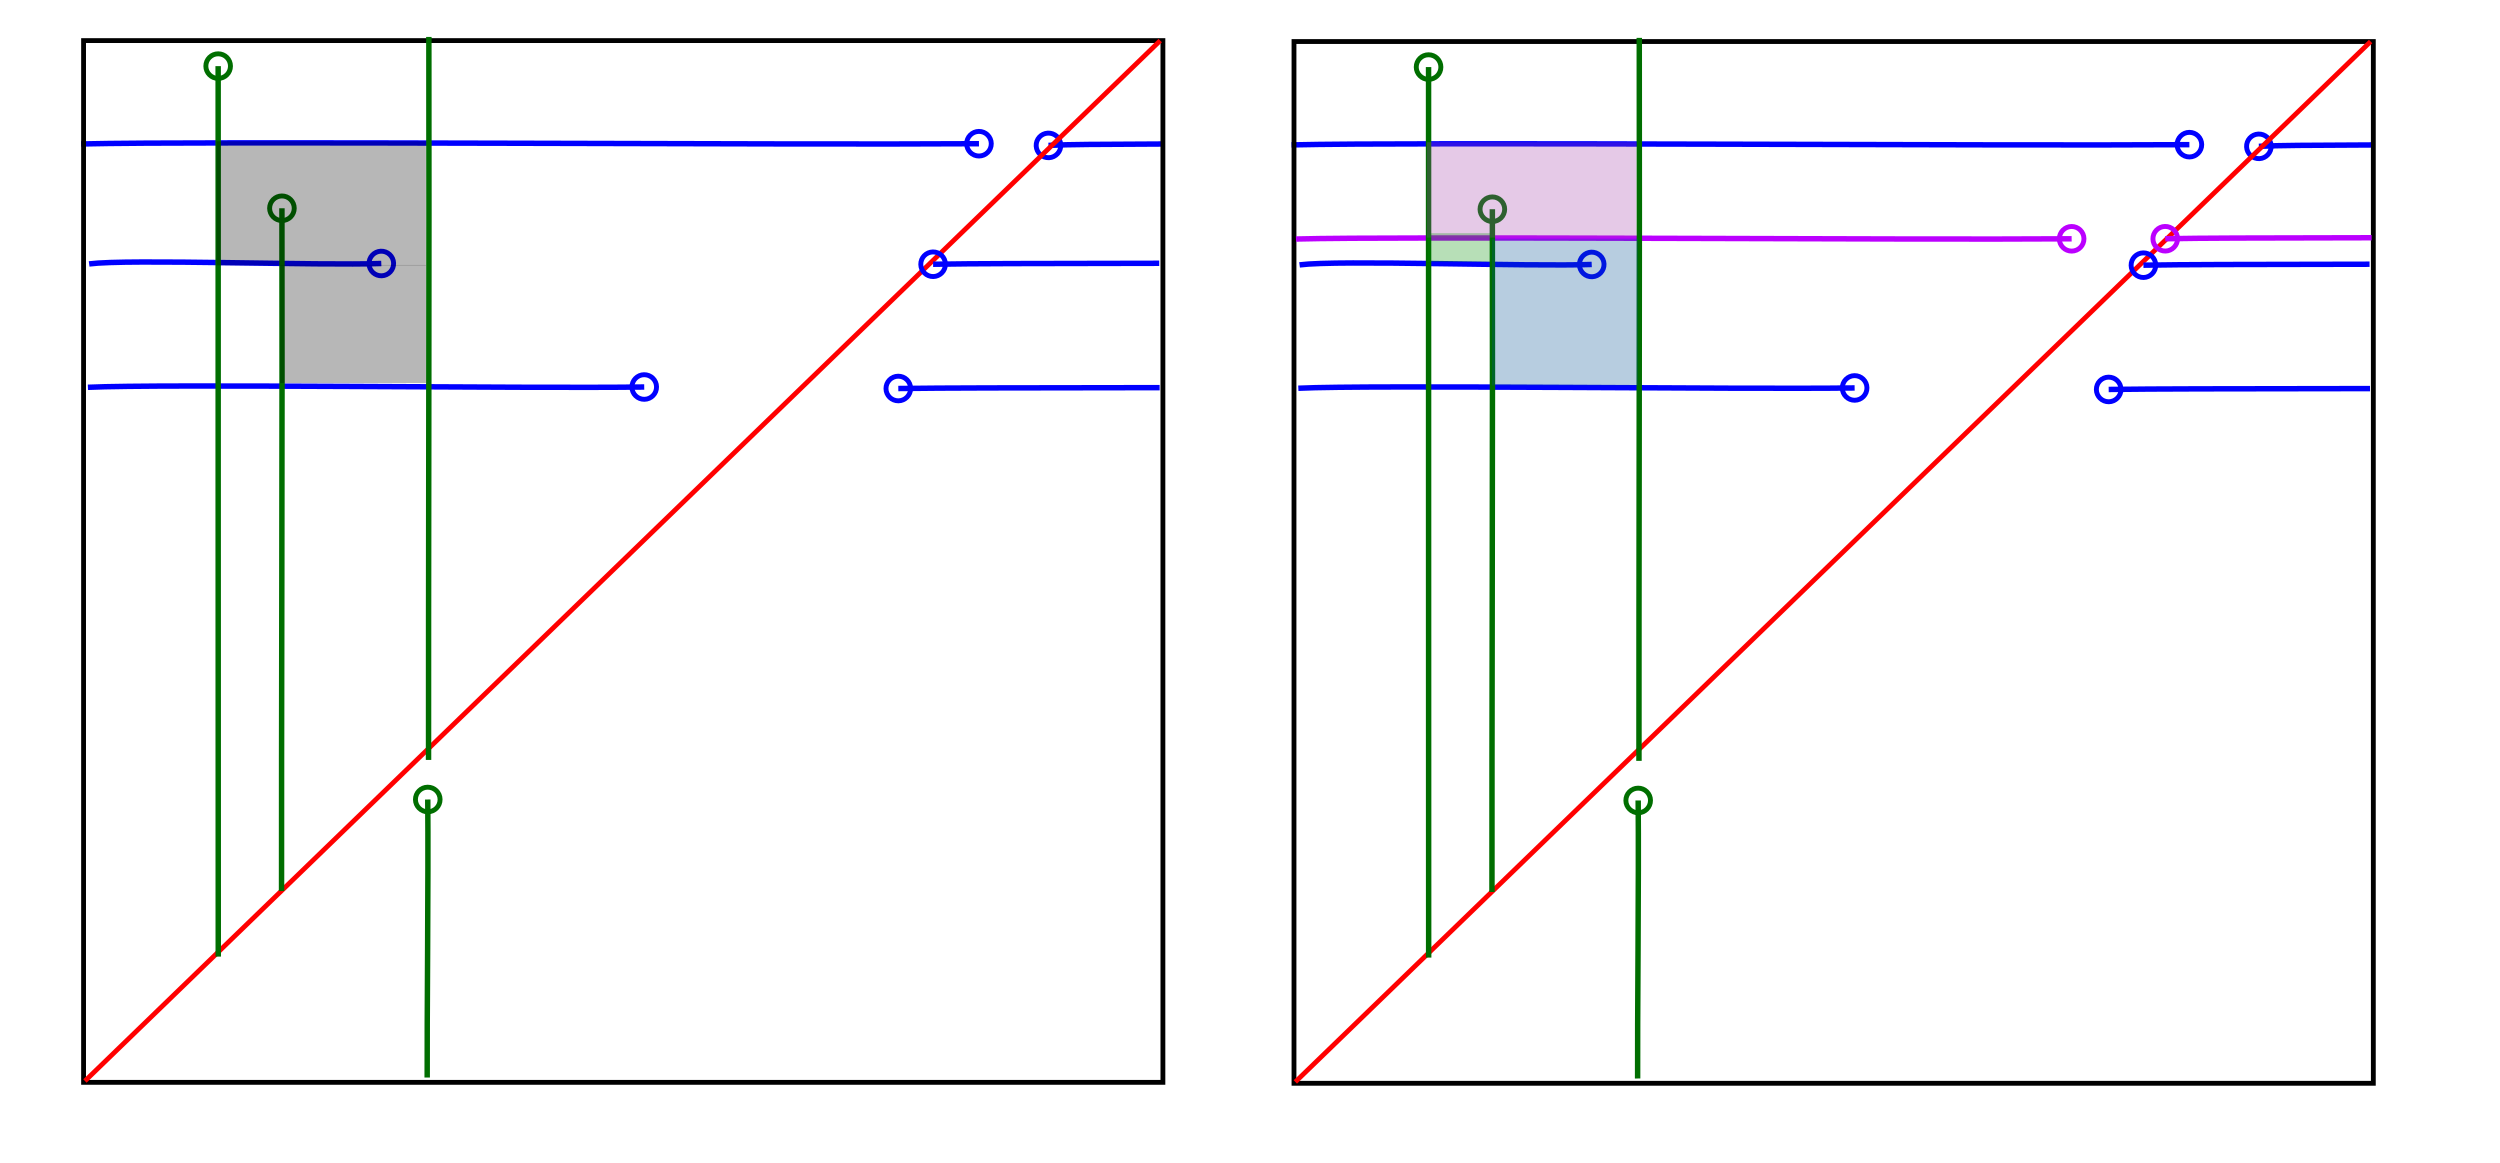
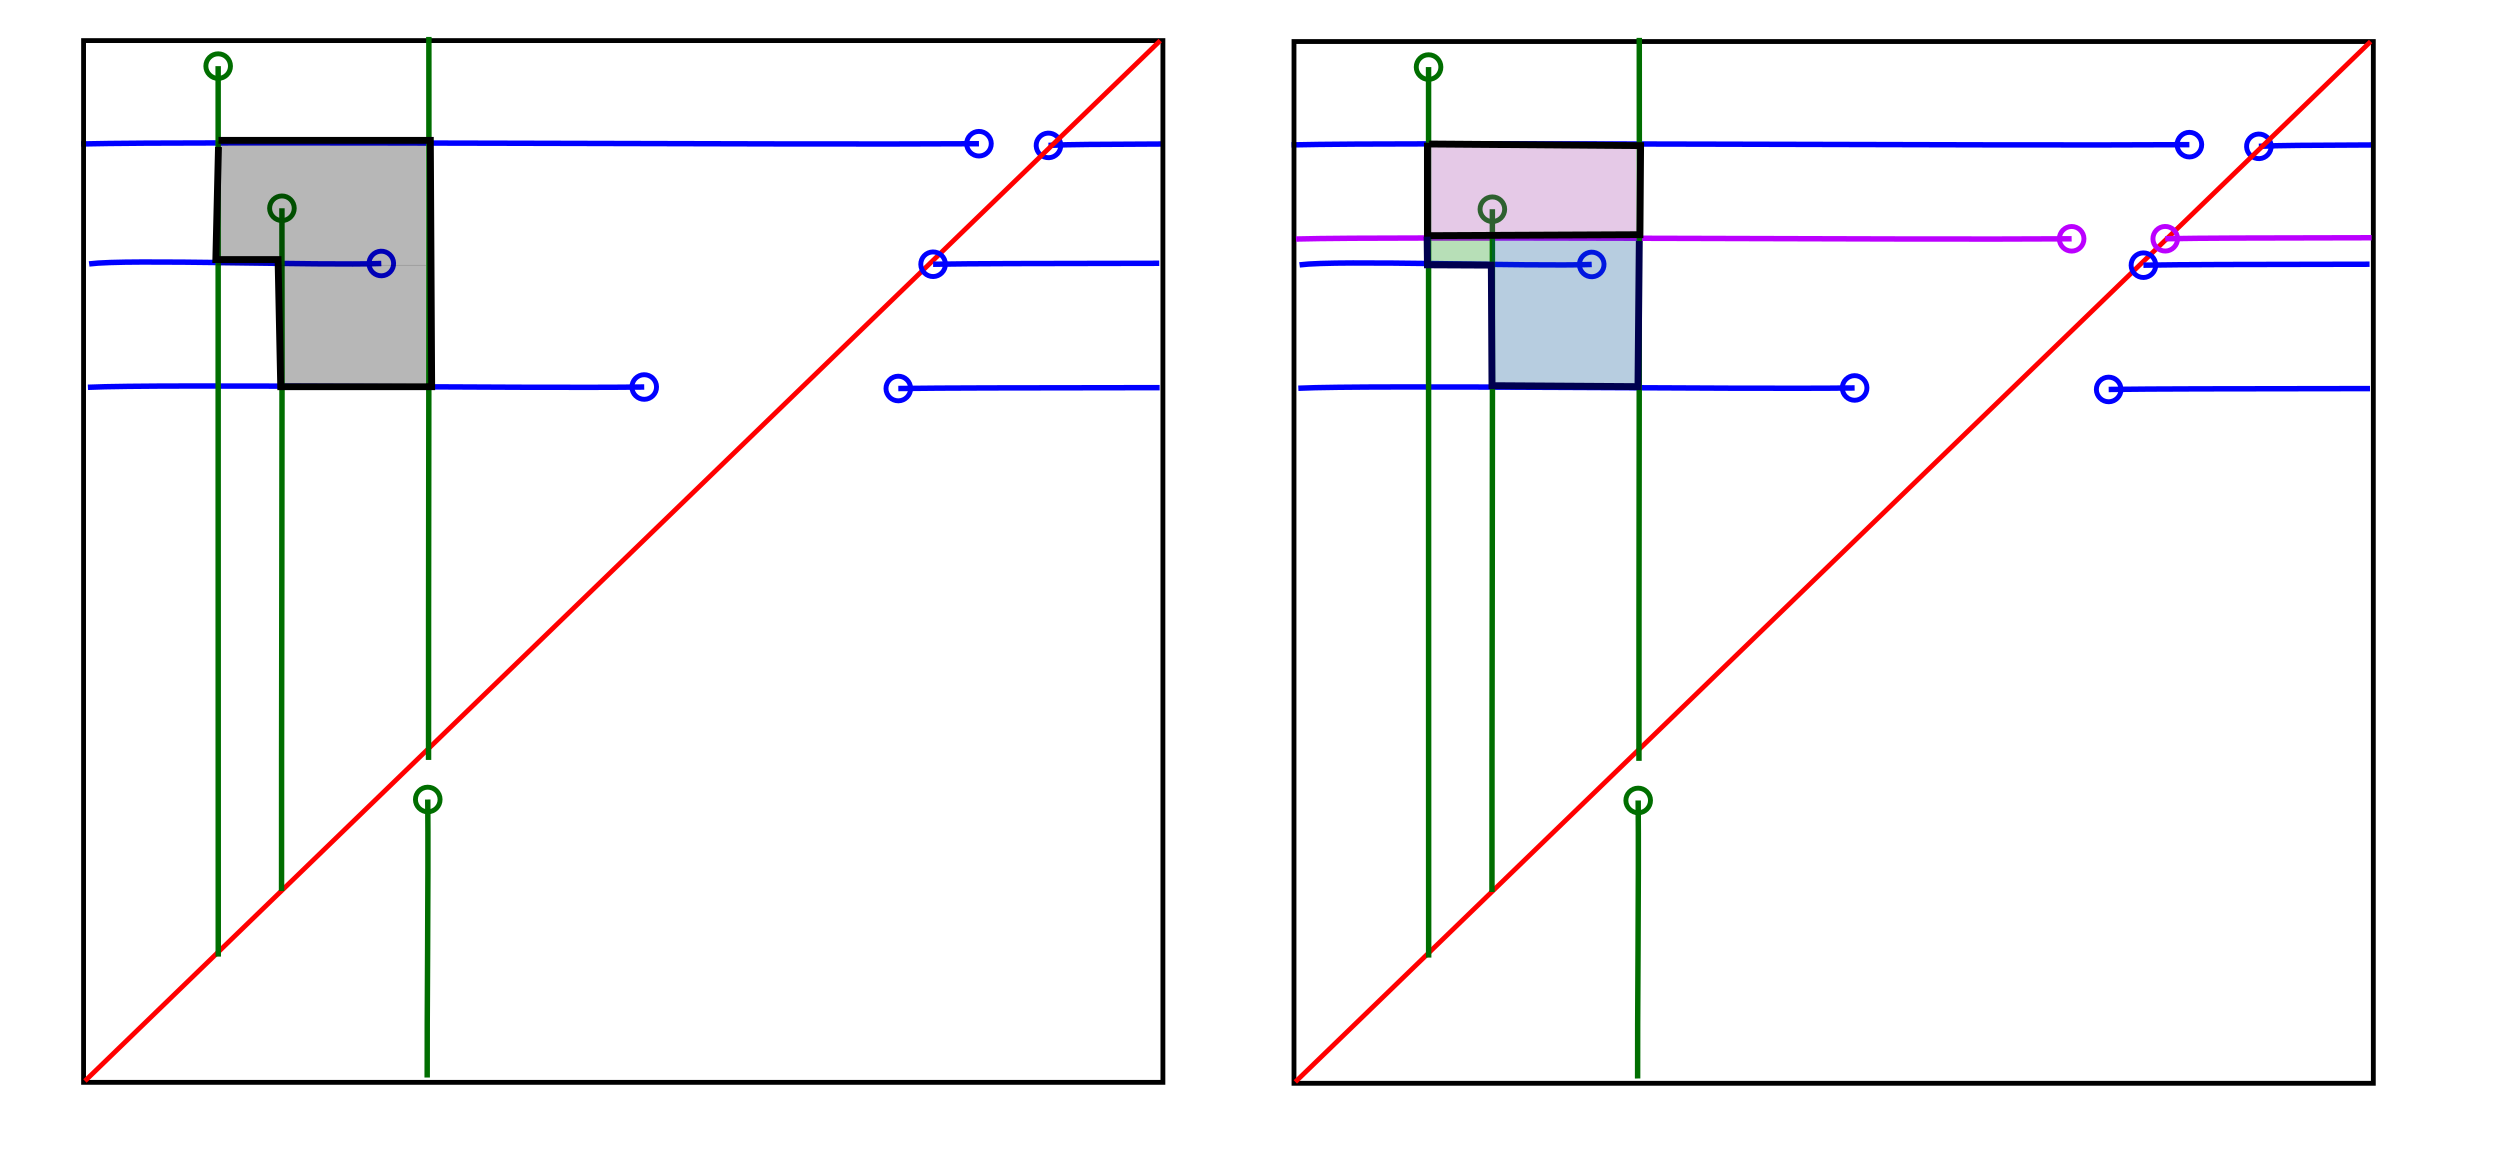
- <svg xmlns="http://www.w3.org/2000/svg" width="4.3in" height="2in" version="1.1" viewBox="0 0 109.22 50.8">
-   <defs>
+ <svg xmlns="http://www.w3.org/2000/svg" width="4.3in" height="2in" version="1.1" viewBox="0 0 109.22 50.8" id="svg63">
+   <defs id="defs34">
    <marker id="ColoredDot" overflow="visible" markerHeight="1" markerWidth="1" orient="auto" preserveAspectRatio="xMidYMid" viewBox="0 0 1 1">
-       <path transform="scale(.45)" d="m5 0c0 2.76-2.24 5-5 5s-5-2.24-5-5 2.3-5 5-5c2.76 0 5 2.24 5 5z" fill="context-fill" fill-rule="evenodd" stroke="context-stroke" stroke-width="2" />
+       <path transform="scale(.45)" d="m5 0c0 2.76-2.24 5-5 5s-5-2.24-5-5 2.3-5 5-5c2.76 0 5 2.24 5 5z" fill="context-fill" fill-rule="evenodd" stroke="context-stroke" stroke-width="2" id="path1" />
    </marker>
    <marker id="marker4-6-8" overflow="visible" markerHeight="1" markerWidth="1" orient="auto-start-reverse" preserveAspectRatio="xMidYMid" viewBox="0 0 1 1">
-       <path transform="scale(.7)" d="m-2-4 11 4-11 4c2-2.33 2-5.66 0-8z" fill="context-stroke" fill-rule="evenodd" />
+       <path transform="scale(.7)" d="m-2-4 11 4-11 4c2-2.33 2-5.66 0-8z" fill="context-stroke" fill-rule="evenodd" id="path2" />
    </marker>
    <marker id="marker4-6-8-9" overflow="visible" markerHeight="1" markerWidth="1" orient="auto-start-reverse" preserveAspectRatio="xMidYMid" viewBox="0 0 1 1">
-       <path transform="scale(.7)" d="m-2-4 11 4-11 4c2-2.33 2-5.66 0-8z" fill="context-stroke" fill-rule="evenodd" />
+       <path transform="scale(.7)" d="m-2-4 11 4-11 4c2-2.33 2-5.66 0-8z" fill="context-stroke" fill-rule="evenodd" id="path3" />
    </marker>
    <marker id="ColoredDot-77" overflow="visible" markerHeight="1" markerWidth="1" orient="auto" preserveAspectRatio="xMidYMid" viewBox="0 0 1 1">
-       <path transform="scale(.45)" d="m5 0c0 2.76-2.24 5-5 5s-5-2.24-5-5 2.3-5 5-5c2.76 0 5 2.24 5 5z" fill="context-fill" fill-rule="evenodd" stroke="context-stroke" stroke-width="2" />
+       <path transform="scale(.45)" d="m5 0c0 2.76-2.24 5-5 5s-5-2.24-5-5 2.3-5 5-5c2.76 0 5 2.24 5 5z" fill="context-fill" fill-rule="evenodd" stroke="context-stroke" stroke-width="2" id="path4" />
    </marker>
    <marker id="marker4-6-8-9-7" overflow="visible" markerHeight="1" markerWidth="1" orient="auto-start-reverse" preserveAspectRatio="xMidYMid" viewBox="0 0 1 1">
-       <path transform="scale(.7)" d="m-2-4 11 4-11 4c2-2.33 2-5.66 0-8z" fill="context-stroke" fill-rule="evenodd" />
+       <path transform="scale(.7)" d="m-2-4 11 4-11 4c2-2.33 2-5.66 0-8z" fill="context-stroke" fill-rule="evenodd" id="path5" />
    </marker>
    <marker id="ColoredDot-77-1" overflow="visible" markerHeight="1" markerWidth="1" orient="auto" preserveAspectRatio="xMidYMid" viewBox="0 0 1 1">
-       <path transform="scale(.45)" d="m5 0c0 2.76-2.24 5-5 5s-5-2.24-5-5 2.3-5 5-5c2.76 0 5 2.24 5 5z" fill="context-fill" fill-rule="evenodd" stroke="context-stroke" stroke-width="2" />
+       <path transform="scale(.45)" d="m5 0c0 2.76-2.24 5-5 5s-5-2.24-5-5 2.3-5 5-5c2.76 0 5 2.24 5 5z" fill="context-fill" fill-rule="evenodd" stroke="context-stroke" stroke-width="2" id="path6" />
    </marker>
    <marker id="marker4-6-8-6" overflow="visible" markerHeight="1" markerWidth="1" orient="auto-start-reverse" preserveAspectRatio="xMidYMid" viewBox="0 0 1 1">
-       <path transform="scale(.7)" d="m-2-4 11 4-11 4c2-2.33 2-5.66 0-8z" fill="context-stroke" fill-rule="evenodd" />
+       <path transform="scale(.7)" d="m-2-4 11 4-11 4c2-2.33 2-5.66 0-8z" fill="context-stroke" fill-rule="evenodd" id="path7" />
    </marker>
    <marker id="ColoredDot-6" overflow="visible" markerHeight="1" markerWidth="1" orient="auto" preserveAspectRatio="xMidYMid" viewBox="0 0 1 1">
-       <path transform="scale(.45)" d="m5 0c0 2.76-2.24 5-5 5s-5-2.24-5-5 2.3-5 5-5c2.76 0 5 2.24 5 5z" fill="context-fill" fill-rule="evenodd" stroke="context-stroke" stroke-width="2" />
+       <path transform="scale(.45)" d="m5 0c0 2.76-2.24 5-5 5s-5-2.24-5-5 2.3-5 5-5c2.76 0 5 2.24 5 5z" fill="context-fill" fill-rule="evenodd" stroke="context-stroke" stroke-width="2" id="path8" />
    </marker>
    <marker id="marker4-6-8-1" overflow="visible" markerHeight="1" markerWidth="1" orient="auto-start-reverse" preserveAspectRatio="xMidYMid" viewBox="0 0 1 1">
-       <path transform="scale(.7)" d="m-2-4 11 4-11 4c2-2.33 2-5.66 0-8z" fill="context-stroke" fill-rule="evenodd" />
+       <path transform="scale(.7)" d="m-2-4 11 4-11 4c2-2.33 2-5.66 0-8z" fill="context-stroke" fill-rule="evenodd" id="path9" />
    </marker>
    <marker id="ColoredDot-84" overflow="visible" markerHeight="1" markerWidth="1" orient="auto" preserveAspectRatio="xMidYMid" viewBox="0 0 1 1">
-       <path transform="scale(.45)" d="m5 0c0 2.76-2.24 5-5 5s-5-2.24-5-5 2.3-5 5-5c2.76 0 5 2.24 5 5z" fill="context-fill" fill-rule="evenodd" stroke="context-stroke" stroke-width="2" />
+       <path transform="scale(.45)" d="m5 0c0 2.76-2.24 5-5 5s-5-2.24-5-5 2.3-5 5-5c2.76 0 5 2.24 5 5z" fill="context-fill" fill-rule="evenodd" stroke="context-stroke" stroke-width="2" id="path10" />
    </marker>
    <marker id="marker4-6-8-9-7-6" overflow="visible" markerHeight="1" markerWidth="1" orient="auto-start-reverse" preserveAspectRatio="xMidYMid" viewBox="0 0 1 1">
-       <path transform="scale(.7)" d="m-2-4 11 4-11 4c2-2.33 2-5.66 0-8z" fill="context-stroke" fill-rule="evenodd" />
+       <path transform="scale(.7)" d="m-2-4 11 4-11 4c2-2.33 2-5.66 0-8z" fill="context-stroke" fill-rule="evenodd" id="path11" />
    </marker>
    <marker id="ColoredDot-77-1-7" overflow="visible" markerHeight="1" markerWidth="1" orient="auto" preserveAspectRatio="xMidYMid" viewBox="0 0 1 1">
-       <path transform="scale(.45)" d="m5 0c0 2.76-2.24 5-5 5s-5-2.24-5-5 2.3-5 5-5c2.76 0 5 2.24 5 5z" fill="context-fill" fill-rule="evenodd" stroke="context-stroke" stroke-width="2" />
+       <path transform="scale(.45)" d="m5 0c0 2.76-2.24 5-5 5s-5-2.24-5-5 2.3-5 5-5c2.76 0 5 2.24 5 5z" fill="context-fill" fill-rule="evenodd" stroke="context-stroke" stroke-width="2" id="path12" />
    </marker>
    <marker id="marker4-6-8-6-6" overflow="visible" markerHeight="1" markerWidth="1" orient="auto-start-reverse" preserveAspectRatio="xMidYMid" viewBox="0 0 1 1">
-       <path transform="scale(.7)" d="m-2-4 11 4-11 4c2-2.33 2-5.66 0-8z" fill="context-stroke" fill-rule="evenodd" />
+       <path transform="scale(.7)" d="m-2-4 11 4-11 4c2-2.33 2-5.66 0-8z" fill="context-stroke" fill-rule="evenodd" id="path13" />
    </marker>
    <marker id="ColoredDot-6-7" overflow="visible" markerHeight="1" markerWidth="1" orient="auto" preserveAspectRatio="xMidYMid" viewBox="0 0 1 1">
-       <path transform="scale(.45)" d="m5 0c0 2.76-2.24 5-5 5s-5-2.24-5-5 2.3-5 5-5c2.76 0 5 2.24 5 5z" fill="context-fill" fill-rule="evenodd" stroke="context-stroke" stroke-width="2" />
+       <path transform="scale(.45)" d="m5 0c0 2.76-2.24 5-5 5s-5-2.24-5-5 2.3-5 5-5c2.76 0 5 2.24 5 5z" fill="context-fill" fill-rule="evenodd" stroke="context-stroke" stroke-width="2" id="path14" />
    </marker>
    <marker id="marker4-6-8-6-6-8" overflow="visible" markerHeight="1" markerWidth="1" orient="auto-start-reverse" preserveAspectRatio="xMidYMid" viewBox="0 0 1 1">
-       <path transform="scale(.7)" d="m-2-4 11 4-11 4c2-2.33 2-5.66 0-8z" fill="context-stroke" fill-rule="evenodd" />
+       <path transform="scale(.7)" d="m-2-4 11 4-11 4c2-2.33 2-5.66 0-8z" fill="context-stroke" fill-rule="evenodd" id="path15" />
    </marker>
    <marker id="marker4-6-8-8" overflow="visible" markerHeight="1" markerWidth="1" orient="auto-start-reverse" preserveAspectRatio="xMidYMid" viewBox="0 0 1 1">
-       <path transform="scale(.7)" d="m-2-4 11 4-11 4c2-2.33 2-5.66 0-8z" fill="context-stroke" fill-rule="evenodd" />
+       <path transform="scale(.7)" d="m-2-4 11 4-11 4c2-2.33 2-5.66 0-8z" fill="context-stroke" fill-rule="evenodd" id="path16" />
    </marker>
    <marker id="ColoredDot-3" overflow="visible" markerHeight="1" markerWidth="1" orient="auto" preserveAspectRatio="xMidYMid" viewBox="0 0 1 1">
-       <path transform="scale(.45)" d="m5 0c0 2.76-2.24 5-5 5s-5-2.24-5-5 2.3-5 5-5c2.76 0 5 2.24 5 5z" fill="context-fill" fill-rule="evenodd" stroke="context-stroke" stroke-width="2" />
+       <path transform="scale(.45)" d="m5 0c0 2.76-2.24 5-5 5s-5-2.24-5-5 2.3-5 5-5c2.76 0 5 2.24 5 5z" fill="context-fill" fill-rule="evenodd" stroke="context-stroke" stroke-width="2" id="path17" />
    </marker>
    <marker id="marker4-6-8-9-9" overflow="visible" markerHeight="1" markerWidth="1" orient="auto-start-reverse" preserveAspectRatio="xMidYMid" viewBox="0 0 1 1">
-       <path transform="scale(.7)" d="m-2-4 11 4-11 4c2-2.33 2-5.66 0-8z" fill="context-stroke" fill-rule="evenodd" />
+       <path transform="scale(.7)" d="m-2-4 11 4-11 4c2-2.33 2-5.66 0-8z" fill="context-stroke" fill-rule="evenodd" id="path18" />
    </marker>
    <marker id="ColoredDot-77-17" overflow="visible" markerHeight="1" markerWidth="1" orient="auto" preserveAspectRatio="xMidYMid" viewBox="0 0 1 1">
-       <path transform="scale(.45)" d="m5 0c0 2.76-2.24 5-5 5s-5-2.24-5-5 2.3-5 5-5c2.76 0 5 2.24 5 5z" fill="context-fill" fill-rule="evenodd" stroke="context-stroke" stroke-width="2" />
+       <path transform="scale(.45)" d="m5 0c0 2.76-2.24 5-5 5s-5-2.24-5-5 2.3-5 5-5c2.76 0 5 2.24 5 5z" fill="context-fill" fill-rule="evenodd" stroke="context-stroke" stroke-width="2" id="path19" />
    </marker>
    <marker id="marker4-6-8-2-1" overflow="visible" markerHeight="1" markerWidth="1" orient="auto-start-reverse" preserveAspectRatio="xMidYMid" viewBox="0 0 1 1">
-       <path transform="scale(.7)" d="m-2-4 11 4-11 4c2-2.33 2-5.66 0-8z" fill="context-stroke" fill-rule="evenodd" />
+       <path transform="scale(.7)" d="m-2-4 11 4-11 4c2-2.33 2-5.66 0-8z" fill="context-stroke" fill-rule="evenodd" id="path20" />
    </marker>
    <marker id="ColoredDot-4-4" overflow="visible" markerHeight="1" markerWidth="1" orient="auto" preserveAspectRatio="xMidYMid" viewBox="0 0 1 1">
-       <path transform="scale(.45)" d="m5 0c0 2.76-2.24 5-5 5s-5-2.24-5-5 2.3-5 5-5c2.76 0 5 2.24 5 5z" fill="context-fill" fill-rule="evenodd" stroke="context-stroke" stroke-width="2" />
+       <path transform="scale(.45)" d="m5 0c0 2.76-2.24 5-5 5s-5-2.24-5-5 2.3-5 5-5c2.76 0 5 2.24 5 5z" fill="context-fill" fill-rule="evenodd" stroke="context-stroke" stroke-width="2" id="path21" />
    </marker>
    <marker id="marker4-6-8-1-3" overflow="visible" markerHeight="1" markerWidth="1" orient="auto-start-reverse" preserveAspectRatio="xMidYMid" viewBox="0 0 1 1">
-       <path transform="scale(.7)" d="m-2-4 11 4-11 4c2-2.33 2-5.66 0-8z" fill="context-stroke" fill-rule="evenodd" />
+       <path transform="scale(.7)" d="m-2-4 11 4-11 4c2-2.33 2-5.66 0-8z" fill="context-stroke" fill-rule="evenodd" id="path22" />
    </marker>
    <marker id="ColoredDot-84-8" overflow="visible" markerHeight="1" markerWidth="1" orient="auto" preserveAspectRatio="xMidYMid" viewBox="0 0 1 1">
-       <path transform="scale(.45)" d="m5 0c0 2.76-2.24 5-5 5s-5-2.24-5-5 2.3-5 5-5c2.76 0 5 2.24 5 5z" fill="context-fill" fill-rule="evenodd" stroke="context-stroke" stroke-width="2" />
+       <path transform="scale(.45)" d="m5 0c0 2.76-2.24 5-5 5s-5-2.24-5-5 2.3-5 5-5c2.76 0 5 2.24 5 5z" fill="context-fill" fill-rule="evenodd" stroke="context-stroke" stroke-width="2" id="path23" />
    </marker>
    <marker id="marker4-6-8-9-7-2" overflow="visible" markerHeight="1" markerWidth="1" orient="auto-start-reverse" preserveAspectRatio="xMidYMid" viewBox="0 0 1 1">
-       <path transform="scale(.7)" d="m-2-4 11 4-11 4c2-2.33 2-5.66 0-8z" fill="context-stroke" fill-rule="evenodd" />
+       <path transform="scale(.7)" d="m-2-4 11 4-11 4c2-2.33 2-5.66 0-8z" fill="context-stroke" fill-rule="evenodd" id="path24" />
    </marker>
    <marker id="ColoredDot-77-1-6" overflow="visible" markerHeight="1" markerWidth="1" orient="auto" preserveAspectRatio="xMidYMid" viewBox="0 0 1 1">
-       <path transform="scale(.45)" d="m5 0c0 2.76-2.24 5-5 5s-5-2.24-5-5 2.3-5 5-5c2.76 0 5 2.24 5 5z" fill="context-fill" fill-rule="evenodd" stroke="context-stroke" stroke-width="2" />
+       <path transform="scale(.45)" d="m5 0c0 2.76-2.24 5-5 5s-5-2.24-5-5 2.3-5 5-5c2.76 0 5 2.24 5 5z" fill="context-fill" fill-rule="evenodd" stroke="context-stroke" stroke-width="2" id="path25" />
    </marker>
    <marker id="marker4-6-8-9-7-0-7" overflow="visible" markerHeight="1" markerWidth="1" orient="auto-start-reverse" preserveAspectRatio="xMidYMid" viewBox="0 0 1 1">
-       <path transform="scale(.7)" d="m-2-4 11 4-11 4c2-2.33 2-5.66 0-8z" fill="context-stroke" fill-rule="evenodd" />
+       <path transform="scale(.7)" d="m-2-4 11 4-11 4c2-2.33 2-5.66 0-8z" fill="context-stroke" fill-rule="evenodd" id="path26" />
    </marker>
    <marker id="ColoredDot-77-1-9-8" overflow="visible" markerHeight="1" markerWidth="1" orient="auto" preserveAspectRatio="xMidYMid" viewBox="0 0 1 1">
-       <path transform="scale(.45)" d="m5 0c0 2.76-2.24 5-5 5s-5-2.24-5-5 2.3-5 5-5c2.76 0 5 2.24 5 5z" fill="context-fill" fill-rule="evenodd" stroke="context-stroke" stroke-width="2" />
+       <path transform="scale(.45)" d="m5 0c0 2.76-2.24 5-5 5s-5-2.24-5-5 2.3-5 5-5c2.76 0 5 2.24 5 5z" fill="context-fill" fill-rule="evenodd" stroke="context-stroke" stroke-width="2" id="path27" />
    </marker>
    <marker id="marker4-6-8-9-7-6-8" overflow="visible" markerHeight="1" markerWidth="1" orient="auto-start-reverse" preserveAspectRatio="xMidYMid" viewBox="0 0 1 1">
-       <path transform="scale(.7)" d="m-2-4 11 4-11 4c2-2.33 2-5.66 0-8z" fill="context-stroke" fill-rule="evenodd" />
+       <path transform="scale(.7)" d="m-2-4 11 4-11 4c2-2.33 2-5.66 0-8z" fill="context-stroke" fill-rule="evenodd" id="path28" />
    </marker>
    <marker id="ColoredDot-77-1-7-6" overflow="visible" markerHeight="1" markerWidth="1" orient="auto" preserveAspectRatio="xMidYMid" viewBox="0 0 1 1">
-       <path transform="scale(.45)" d="m5 0c0 2.76-2.24 5-5 5s-5-2.24-5-5 2.3-5 5-5c2.76 0 5 2.24 5 5z" fill="context-fill" fill-rule="evenodd" stroke="context-stroke" stroke-width="2" />
+       <path transform="scale(.45)" d="m5 0c0 2.76-2.24 5-5 5s-5-2.24-5-5 2.3-5 5-5c2.76 0 5 2.24 5 5z" fill="context-fill" fill-rule="evenodd" stroke="context-stroke" stroke-width="2" id="path29" />
    </marker>
    <marker id="marker4-6-8-6-8" overflow="visible" markerHeight="1" markerWidth="1" orient="auto-start-reverse" preserveAspectRatio="xMidYMid" viewBox="0 0 1 1">
-       <path transform="scale(.7)" d="m-2-4 11 4-11 4c2-2.33 2-5.66 0-8z" fill="context-stroke" fill-rule="evenodd" />
+       <path transform="scale(.7)" d="m-2-4 11 4-11 4c2-2.33 2-5.66 0-8z" fill="context-stroke" fill-rule="evenodd" id="path30" />
    </marker>
    <marker id="ColoredDot-6-3" overflow="visible" markerHeight="1" markerWidth="1" orient="auto" preserveAspectRatio="xMidYMid" viewBox="0 0 1 1">
-       <path transform="scale(.45)" d="m5 0c0 2.76-2.24 5-5 5s-5-2.24-5-5 2.3-5 5-5c2.76 0 5 2.24 5 5z" fill="context-fill" fill-rule="evenodd" stroke="context-stroke" stroke-width="2" />
+       <path transform="scale(.45)" d="m5 0c0 2.76-2.24 5-5 5s-5-2.24-5-5 2.3-5 5-5c2.76 0 5 2.24 5 5z" fill="context-fill" fill-rule="evenodd" stroke="context-stroke" stroke-width="2" id="path31" />
    </marker>
    <marker id="marker4-6-8-6-6-5" overflow="visible" markerHeight="1" markerWidth="1" orient="auto-start-reverse" preserveAspectRatio="xMidYMid" viewBox="0 0 1 1">
-       <path transform="scale(.7)" d="m-2-4 11 4-11 4c2-2.33 2-5.66 0-8z" fill="context-stroke" fill-rule="evenodd" />
+       <path transform="scale(.7)" d="m-2-4 11 4-11 4c2-2.33 2-5.66 0-8z" fill="context-stroke" fill-rule="evenodd" id="path32" />
    </marker>
    <marker id="ColoredDot-6-7-3" overflow="visible" markerHeight="1" markerWidth="1" orient="auto" preserveAspectRatio="xMidYMid" viewBox="0 0 1 1">
-       <path transform="scale(.45)" d="m5 0c0 2.76-2.24 5-5 5s-5-2.24-5-5 2.3-5 5-5c2.76 0 5 2.24 5 5z" fill="context-fill" fill-rule="evenodd" stroke="context-stroke" stroke-width="2" />
+       <path transform="scale(.45)" d="m5 0c0 2.76-2.24 5-5 5s-5-2.24-5-5 2.3-5 5-5c2.76 0 5 2.24 5 5z" fill="context-fill" fill-rule="evenodd" stroke="context-stroke" stroke-width="2" id="path33" />
    </marker>
    <marker id="marker4-6-8-6-6-8-3" overflow="visible" markerHeight="1" markerWidth="1" orient="auto-start-reverse" preserveAspectRatio="xMidYMid" viewBox="0 0 1 1">
-       <path transform="scale(.7)" d="m-2-4 11 4-11 4c2-2.33 2-5.66 0-8z" fill="context-stroke" fill-rule="evenodd" />
+       <path transform="scale(.7)" d="m-2-4 11 4-11 4c2-2.33 2-5.66 0-8z" fill="context-stroke" fill-rule="evenodd" id="path34" />
    </marker>
  </defs>
-   <g transform="translate(-12.109 6.0485)">
-     <g fill="none">
-       <path d="m15.654 0.241c5.185-0.131 31.053 0.049 39.224-0.011" marker-end="url(#ColoredDot)" marker-mid="url(#marker4-6-8)" stroke="#00f" stroke-width=".239" />
-       <path d="m62.89 0.243c-2.989 0.015-4.018 0.015-4.975 0.061" marker-end="url(#ColoredDot-77)" marker-mid="url(#marker4-6-8-9)" stroke="#00f" stroke-width=".239" />
-       <rect x="15.76" y="-4.275" width="47.154" height="45.512" stroke="#000" stroke-width=".211" />
-       <path d="m15.819 41.178 46.978-45.453" stroke="#f00" stroke-width=".211" />
-       <g stroke="#00f" stroke-width=".239">
-         <path d="m16.003 5.482c1.687-0.226 10.105 0.084 12.764-0.019" marker-end="url(#ColoredDot)" marker-mid="url(#marker4-6-8)" />
-         <path d="m15.95 10.872c3.212-0.153 19.241 0.057 24.304-0.013" marker-end="url(#ColoredDot-84)" marker-mid="url(#marker4-6-8-1)" />
-         <path d="m62.753 5.454c-5.936 0.011-7.978 0.01-9.879 0.042" marker-end="url(#ColoredDot-77-1)" marker-mid="url(#marker4-6-8-9-7)" />
-         <path d="m62.771 10.887c-6.86 0.01-9.221 0.009-11.417 0.038" marker-end="url(#ColoredDot-77-1-7)" marker-mid="url(#marker4-6-8-9-7-6)" />
+   <g transform="translate(-12.109 6.0485)" id="g63">
+     <g fill="none" id="g46">
+       <path d="m15.654 0.241c5.185-0.131 31.053 0.049 39.224-0.011" marker-end="url(#ColoredDot)" marker-mid="url(#marker4-6-8)" stroke="#00f" stroke-width=".239" id="path35" />
+       <path d="m62.89 0.243c-2.989 0.015-4.018 0.015-4.975 0.061" marker-end="url(#ColoredDot-77)" marker-mid="url(#marker4-6-8-9)" stroke="#00f" stroke-width=".239" id="path36" />
+       <rect x="15.76" y="-4.275" width="47.154" height="45.512" stroke="#000" stroke-width=".211" id="rect36" />
+       <path d="m15.819 41.178 46.978-45.453" stroke="#f00" stroke-width=".211" id="path37" />
+       <g stroke="#00f" stroke-width=".239" id="g41">
+         <path d="m16.003 5.482c1.687-0.226 10.105 0.084 12.764-0.019" marker-end="url(#ColoredDot)" marker-mid="url(#marker4-6-8)" id="path38" />
+         <path d="m15.95 10.872c3.212-0.153 19.241 0.057 24.304-0.013" marker-end="url(#ColoredDot-84)" marker-mid="url(#marker4-6-8-1)" id="path39" />
+         <path d="m62.753 5.454c-5.936 0.011-7.978 0.01-9.879 0.042" marker-end="url(#ColoredDot-77-1)" marker-mid="url(#marker4-6-8-9-7)" id="path40" />
+         <path d="m62.771 10.887c-6.86 0.01-9.221 0.009-11.417 0.038" marker-end="url(#ColoredDot-77-1-7)" marker-mid="url(#marker4-6-8-9-7-6)" id="path41" />
      </g>
-       <g stroke="#006e00" stroke-width=".239">
-         <path d="m21.644 35.744c-0.01-12.111 0.003-29.89-0.004-38.904" marker-end="url(#ColoredDot-6)" marker-mid="url(#marker4-6-8-6)" />
-         <path d="m24.409 32.879c-0.009-5.666 0.037-21.282 0.017-29.829" marker-end="url(#ColoredDot-6)" marker-mid="url(#marker4-6-8-6)" />
-         <path d="m30.772 41.027c-0.013-2.307 0.055-8.666 0.025-12.147" marker-end="url(#ColoredDot-6-7)" marker-mid="url(#marker4-6-8-6-6)" />
-         <path d="m30.831 27.152c-0.007-6 0.031-22.537 0.014-31.588" marker-mid="url(#marker4-6-8-6-6-8)" />
+       <g stroke="#006e00" stroke-width=".239" id="g45">
+         <path d="m21.644 35.744c-0.01-12.111 0.003-29.89-0.004-38.904" marker-end="url(#ColoredDot-6)" marker-mid="url(#marker4-6-8-6)" id="path42" />
+         <path d="m24.409 32.879c-0.009-5.666 0.037-21.282 0.017-29.829" marker-end="url(#ColoredDot-6)" marker-mid="url(#marker4-6-8-6)" id="path43" />
+         <path d="m30.772 41.027c-0.013-2.307 0.055-8.666 0.025-12.147" marker-end="url(#ColoredDot-6-7)" marker-mid="url(#marker4-6-8-6-6)" id="path44" />
+         <path d="m30.831 27.152c-0.007-6 0.031-22.537 0.014-31.588" marker-mid="url(#marker4-6-8-6-6-8)" id="path45" />
      </g>
    </g>
-     <rect x="21.566" y=".123" width="9.15" height="5.424" fill-opacity=".283" />
-     <rect x="24.346" y="5.527" width="6.372" height="5.16" fill-opacity=".283" />
-     <g fill="none">
-       <path d="m68.535 0.282c5.185-0.131 31.053 0.049 39.224-0.011" marker-end="url(#ColoredDot-3)" marker-mid="url(#marker4-6-8-8)" stroke="#00f" stroke-width=".239" />
-       <path d="m115.77 0.284c-2.989 0.015-4.018 0.015-4.975 0.061" marker-end="url(#ColoredDot-77-17)" marker-mid="url(#marker4-6-8-9-9)" stroke="#00f" stroke-width=".239" />
-       <rect x="68.641" y="-4.234" width="47.154" height="45.512" stroke="#000" stroke-width=".211" />
-       <path d="m68.699 41.219 46.978-45.453" stroke="#f00" stroke-width=".211" />
-       <g stroke-width=".239">
-         <path d="m68.884 5.524c1.687-0.226 10.105 0.084 12.764-0.019" marker-end="url(#ColoredDot-3)" marker-mid="url(#marker4-6-8-8)" stroke="#00f" />
-         <path d="m68.727 4.394c4.479-0.124 26.828 0.046 33.888-0.01" marker-end="url(#ColoredDot-4-4)" marker-mid="url(#marker4-6-8-2-1)" stroke="#b0f" />
-         <path d="m68.83 10.913c3.212-0.153 19.241 0.057 24.304-0.013" marker-end="url(#ColoredDot-84-8)" marker-mid="url(#marker4-6-8-1-3)" stroke="#00f" />
-         <path d="m115.63 5.495c-5.936 0.011-7.978 0.01-9.879 0.042" marker-end="url(#ColoredDot-77-1-6)" marker-mid="url(#marker4-6-8-9-7-2)" stroke="#00f" />
-         <path d="m115.72 4.338c-5.418 0.011-7.281 0.011-9.016 0.044" marker-end="url(#ColoredDot-77-1-9-8)" marker-mid="url(#marker4-6-8-9-7-0-7)" stroke="#b0f" />
-         <path d="m115.65 10.928c-6.86 0.01-9.221 0.009-11.417 0.038" marker-end="url(#ColoredDot-77-1-7-6)" marker-mid="url(#marker4-6-8-9-7-6-8)" stroke="#00f" />
+     <rect x="21.566" y=".123" width="9.15" height="5.424" fill-opacity=".283" id="rect46" />
+     <rect x="24.346" y="5.527" width="6.372" height="5.16" fill-opacity=".283" id="rect47" />
+     <g fill="none" id="g60">
+       <path d="m68.535 0.282c5.185-0.131 31.053 0.049 39.224-0.011" marker-end="url(#ColoredDot-3)" marker-mid="url(#marker4-6-8-8)" stroke="#00f" stroke-width=".239" id="path47" />
+       <path d="m115.77 0.284c-2.989 0.015-4.018 0.015-4.975 0.061" marker-end="url(#ColoredDot-77-17)" marker-mid="url(#marker4-6-8-9-9)" stroke="#00f" stroke-width=".239" id="path48" />
+       <rect x="68.641" y="-4.234" width="47.154" height="45.512" stroke="#000" stroke-width=".211" id="rect48" />
+       <path d="m68.699 41.219 46.978-45.453" stroke="#f00" stroke-width=".211" id="path49" />
+       <g stroke-width=".239" id="g55">
+         <path d="m68.884 5.524c1.687-0.226 10.105 0.084 12.764-0.019" marker-end="url(#ColoredDot-3)" marker-mid="url(#marker4-6-8-8)" stroke="#00f" id="path50" />
+         <path d="m68.727 4.394c4.479-0.124 26.828 0.046 33.888-0.01" marker-end="url(#ColoredDot-4-4)" marker-mid="url(#marker4-6-8-2-1)" stroke="#b0f" id="path51" />
+         <path d="m68.83 10.913c3.212-0.153 19.241 0.057 24.304-0.013" marker-end="url(#ColoredDot-84-8)" marker-mid="url(#marker4-6-8-1-3)" stroke="#00f" id="path52" />
+         <path d="m115.63 5.495c-5.936 0.011-7.978 0.01-9.879 0.042" marker-end="url(#ColoredDot-77-1-6)" marker-mid="url(#marker4-6-8-9-7-2)" stroke="#00f" id="path53" />
+         <path d="m115.72 4.338c-5.418 0.011-7.281 0.011-9.016 0.044" marker-end="url(#ColoredDot-77-1-9-8)" marker-mid="url(#marker4-6-8-9-7-0-7)" stroke="#b0f" id="path54" />
+         <path d="m115.65 10.928c-6.86 0.01-9.221 0.009-11.417 0.038" marker-end="url(#ColoredDot-77-1-7-6)" marker-mid="url(#marker4-6-8-9-7-6-8)" stroke="#00f" id="path55" />
      </g>
-       <g stroke="#006e00" stroke-width=".239">
-         <path d="m74.524 35.786c-0.01-12.111 0.003-29.89-0.004-38.904" marker-end="url(#ColoredDot-6-3)" marker-mid="url(#marker4-6-8-6-8)" />
-         <path d="m77.29 32.921c-0.009-5.666 0.037-21.282 0.017-29.829" marker-end="url(#ColoredDot-6-3)" marker-mid="url(#marker4-6-8-6-8)" />
-         <path d="m83.653 41.069c-0.013-2.307 0.055-8.666 0.025-12.147" marker-end="url(#ColoredDot-6-7-3)" marker-mid="url(#marker4-6-8-6-6-5)" />
-         <path d="m83.712 27.193c-0.007-6 0.031-22.537 0.014-31.588" marker-mid="url(#marker4-6-8-6-6-8-3)" />
+       <g stroke="#006e00" stroke-width=".239" id="g59">
+         <path d="m74.524 35.786c-0.01-12.111 0.003-29.89-0.004-38.904" marker-end="url(#ColoredDot-6-3)" marker-mid="url(#marker4-6-8-6-8)" id="path56" />
+         <path d="m77.29 32.921c-0.009-5.666 0.037-21.282 0.017-29.829" marker-end="url(#ColoredDot-6-3)" marker-mid="url(#marker4-6-8-6-8)" id="path57" />
+         <path d="m83.653 41.069c-0.013-2.307 0.055-8.666 0.025-12.147" marker-end="url(#ColoredDot-6-7-3)" marker-mid="url(#marker4-6-8-6-6-5)" id="path58" />
+         <path d="m83.712 27.193c-0.007-6 0.031-22.537 0.014-31.588" marker-mid="url(#marker4-6-8-6-6-8-3)" id="path59" />
      </g>
    </g>
-     <g fill-opacity=".283">
-       <rect x="74.447" y=".165" width="9.15" height="4.167" fill="#a542a9" />
-       <rect x="74.485" y="4.138" width="2.734" height="1.257" fill="#009000" />
-       <rect x="77.293" y="4.378" width="6.372" height="6.416" fill="#005093" />
+     <g fill-opacity=".283" id="g62">
+       <rect x="74.447" y=".165" width="9.15" height="4.167" fill="#a542a9" id="rect60" />
+       <rect x="74.485" y="4.138" width="2.734" height="1.257" fill="#009000" id="rect61" />
+       <rect x="77.293" y="4.378" width="6.372" height="6.416" fill="#005093" id="rect62" />
    </g>
  </g>
+   <path style="fill:none;stroke:#000000;stroke-width:0.3;stroke-opacity:1" d="M 9.545,6.421 9.429,11.339 h 2.719 l 0.116,5.554 h 6.595 L 18.801,6.132 H 9.545" id="path63" />
+   <path style="fill:none;stroke:#000000;stroke-width:0.3;stroke-opacity:1" d="m 62.434,6.291 9.241,0.072 -0.029,3.89 -9.285,0.043 0,-4.064" id="path64" />
+   <path style="fill:none;stroke:#00004f;stroke-width:0.3;stroke-opacity:1" d="m 62.347,10.341 0.014,1.229 2.791,0.014 0.029,5.264 6.378,0.043 0.058,-6.363" id="path65" />
</svg>
